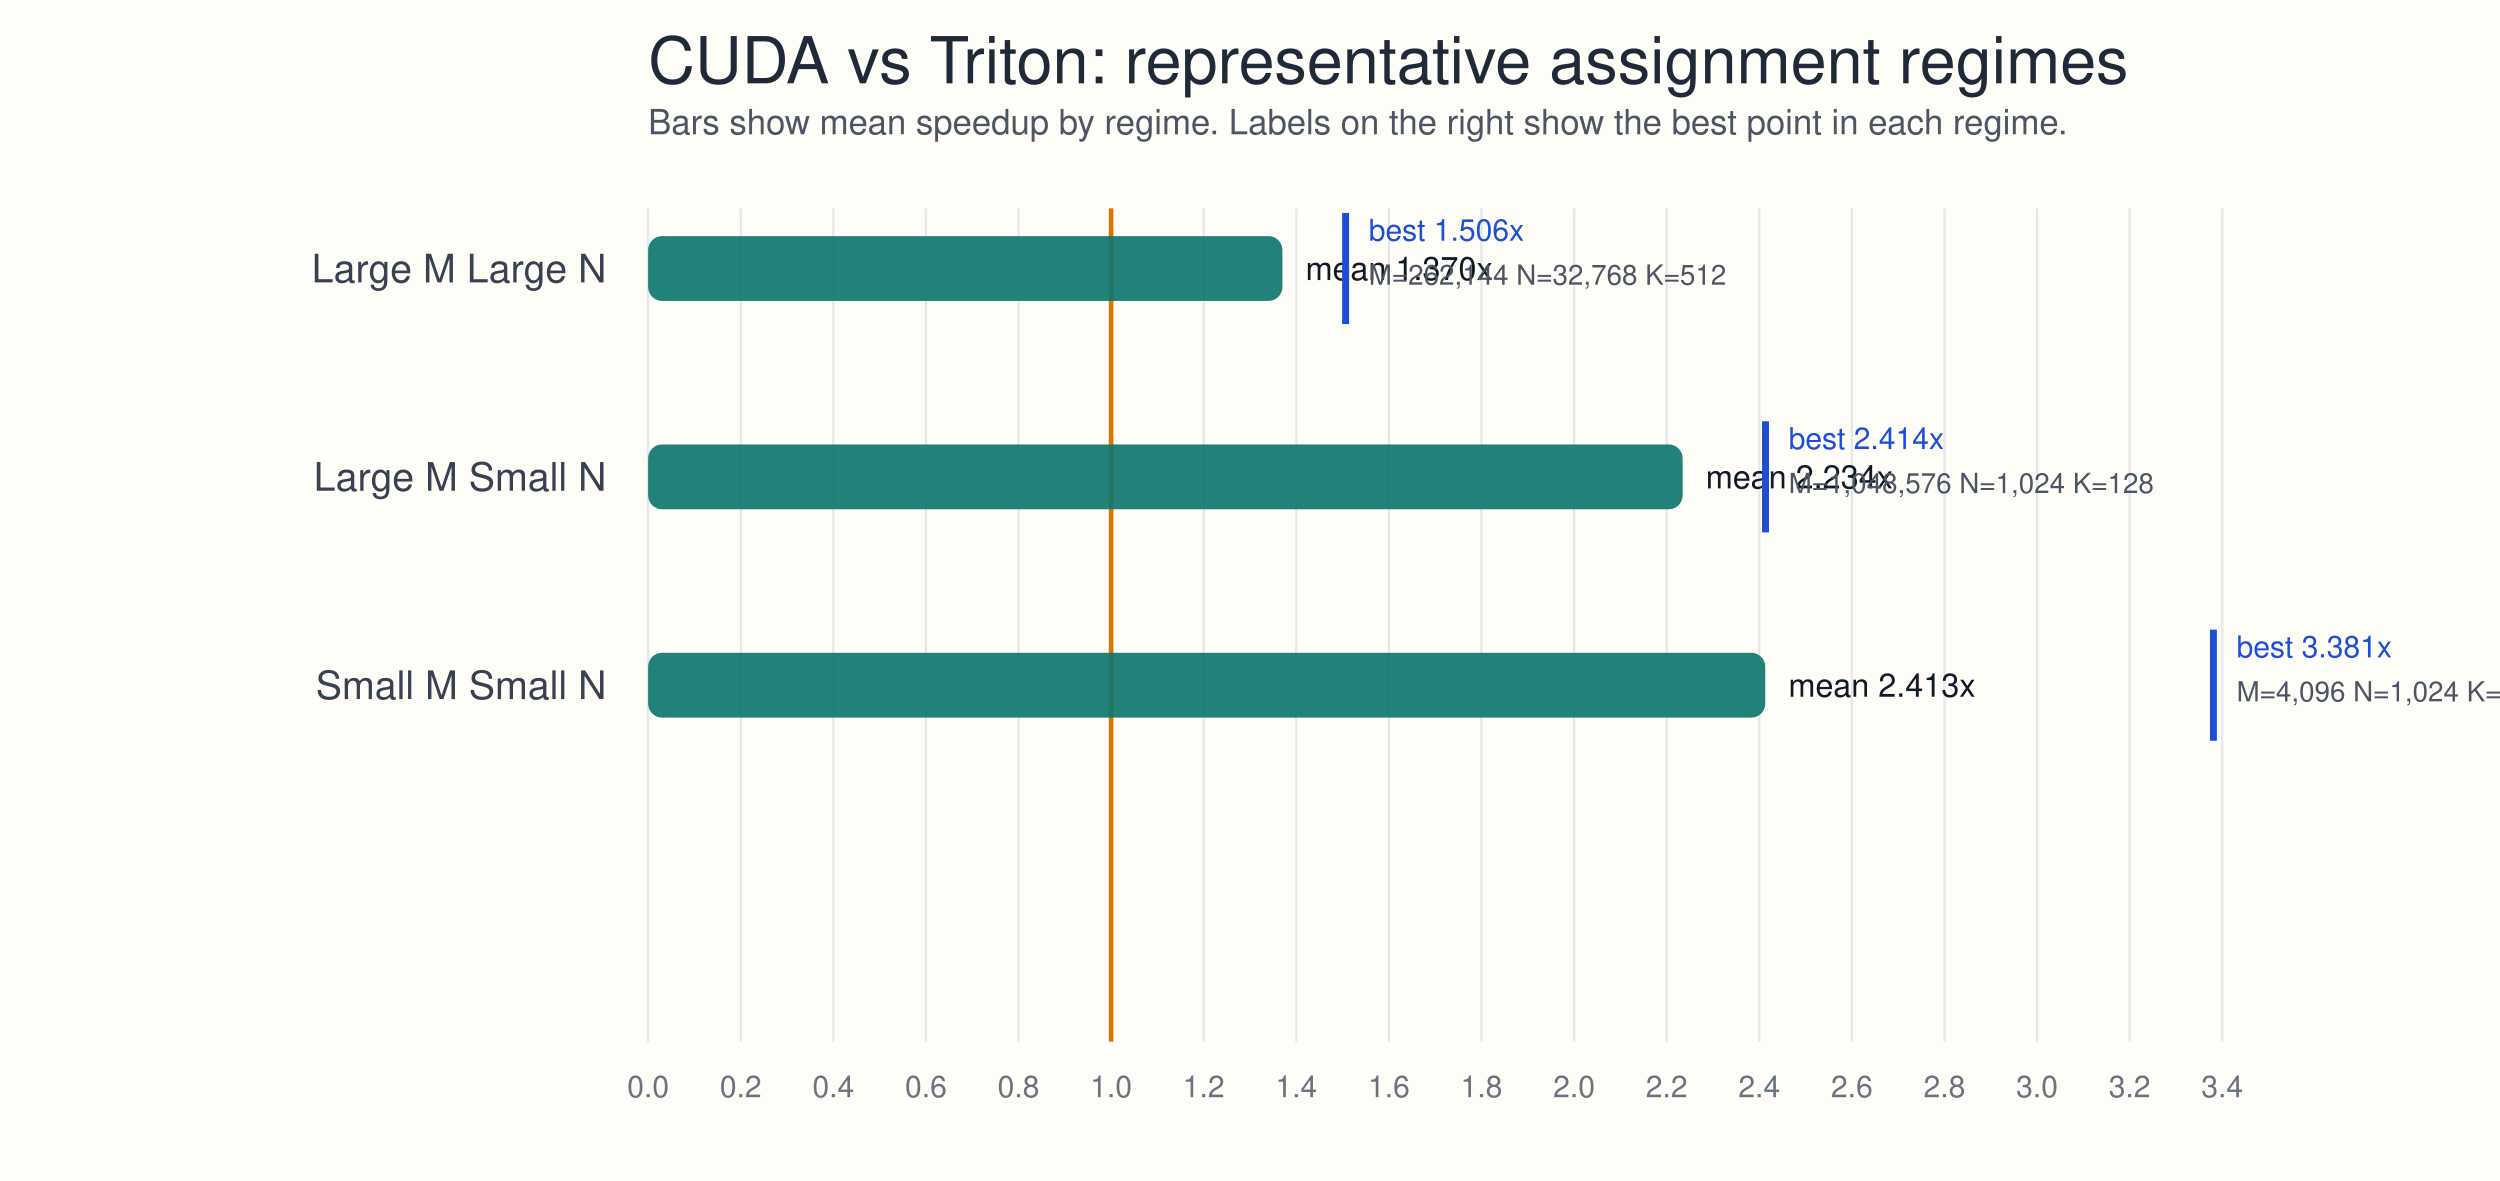
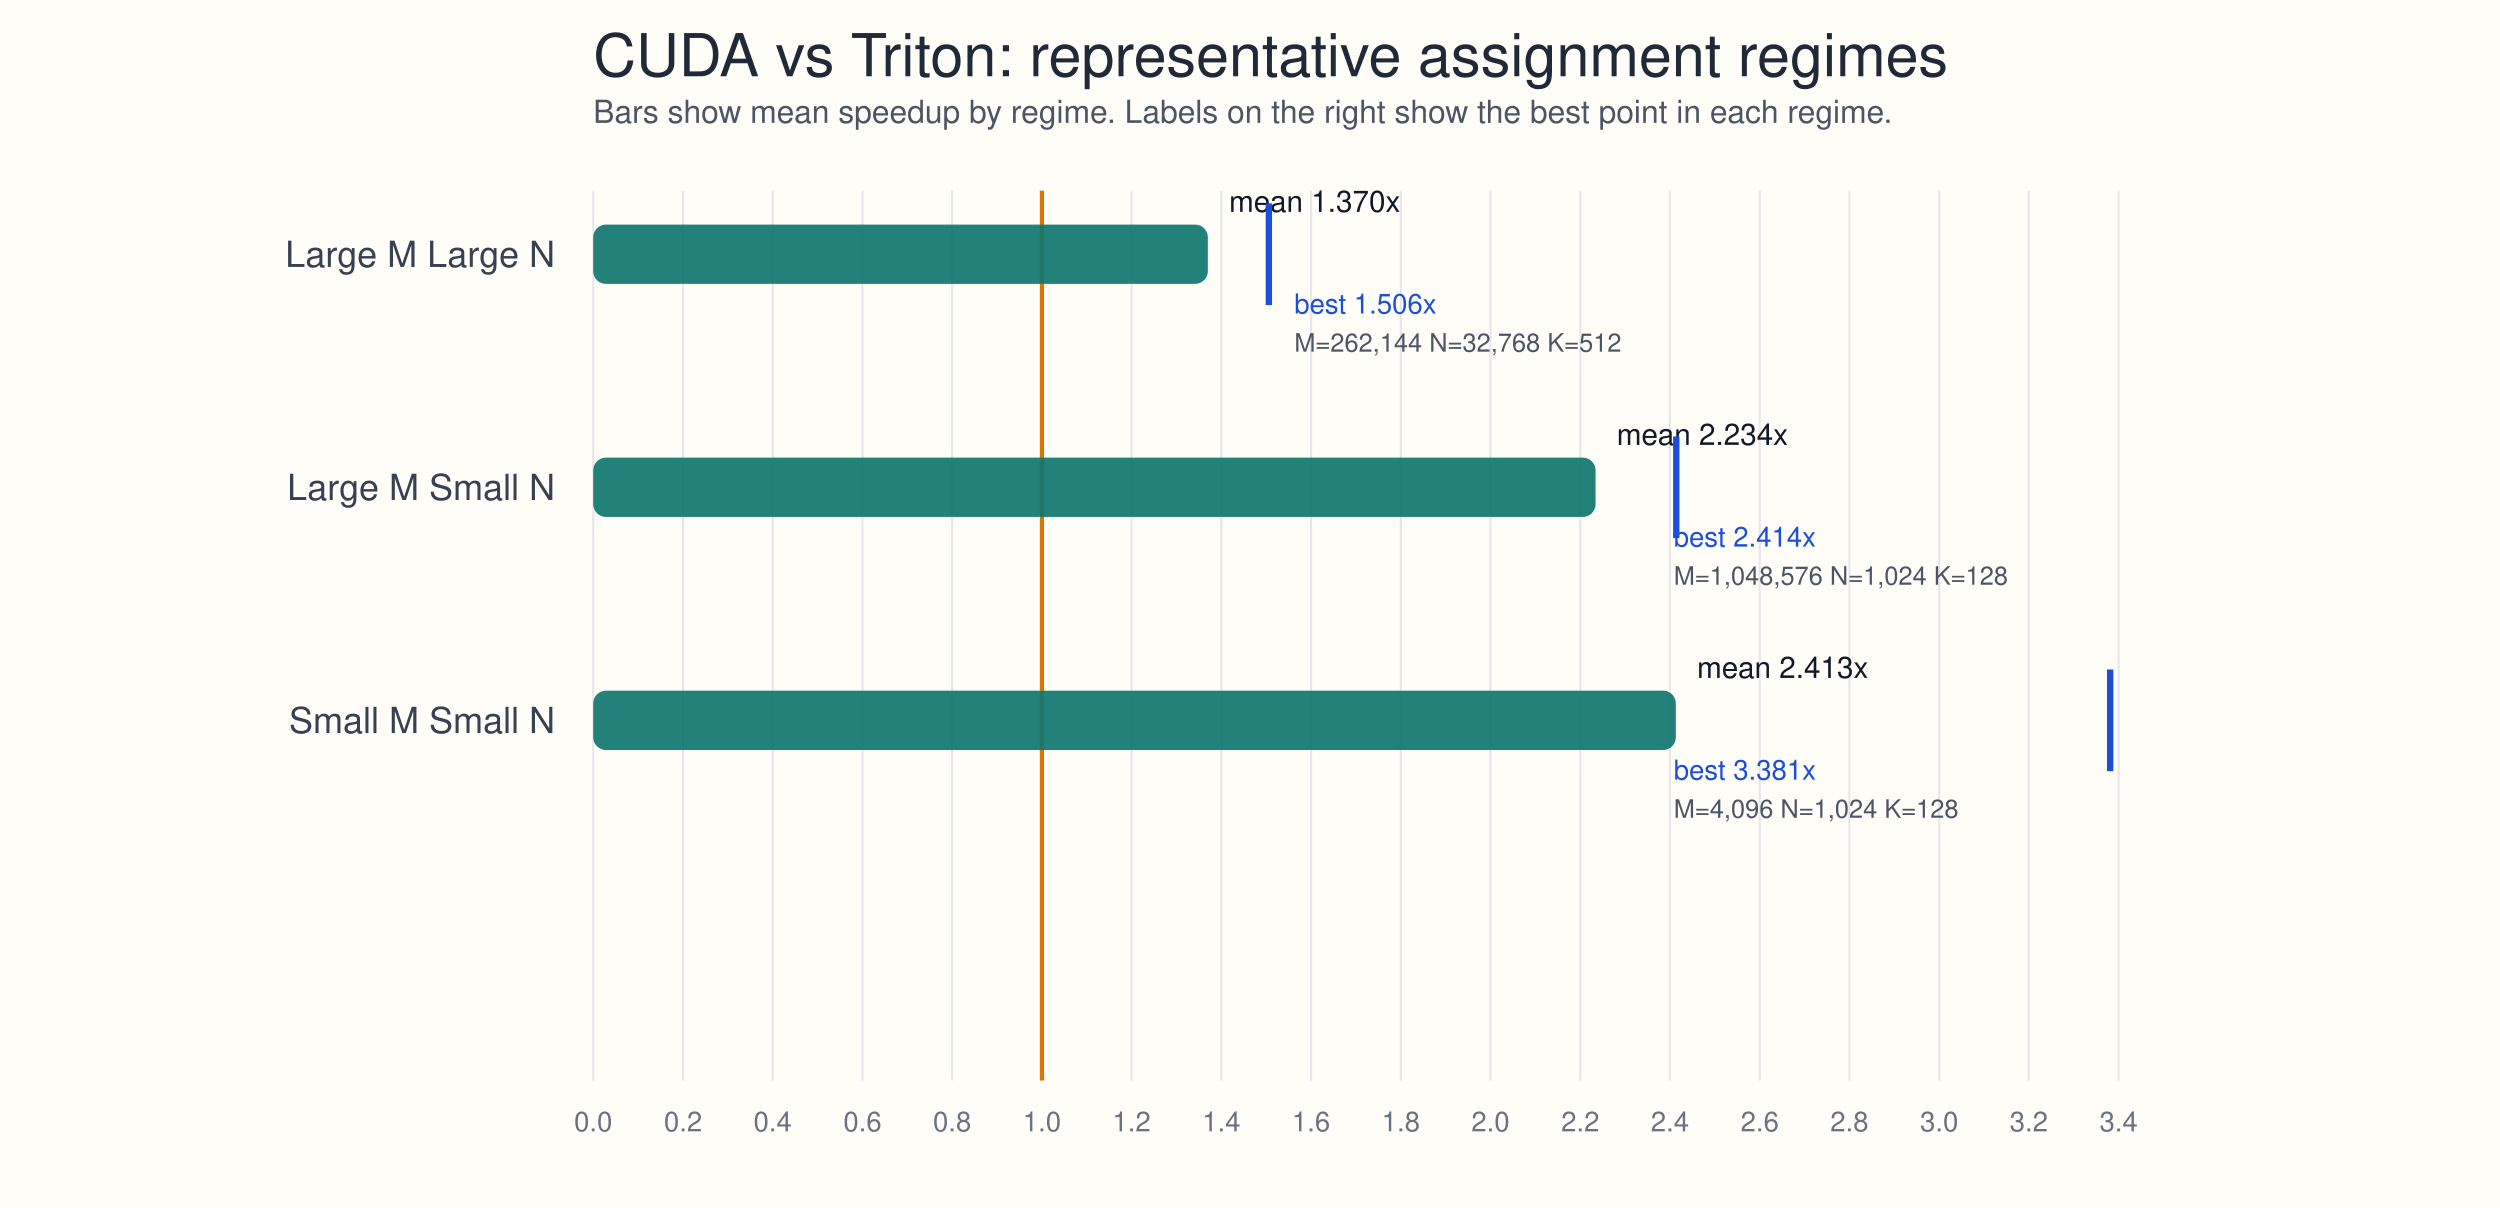
- <svg xmlns="http://www.w3.org/2000/svg" width="1080" height="510" viewBox="0 0 1080 510">
+ <svg xmlns="http://www.w3.org/2000/svg" width="1180" height="570" viewBox="0 0 1180 570">
  <rect width="100%" height="100%" fill="#fffdf8" />
  <text x="280" y="36" font-size="28" font-family="Helvetica, Arial, sans-serif" fill="#1f2937">CUDA vs Triton: representative assignment regimes</text>
  <text x="280" y="58" font-size="15" font-family="Helvetica, Arial, sans-serif" fill="#4b5563">Bars show mean speedup by regime. Labels on the right show the best point in each regime.</text>
-   <line x1="280.0" y1="90" x2="280.0" y2="450" stroke="#e5e7eb" stroke-width="1" />
-   <text x="280.0" y="474" text-anchor="middle" font-size="13" font-family="Helvetica, Arial, sans-serif" fill="#6b7280">0.0</text>
-   <line x1="320.0" y1="90" x2="320.0" y2="450" stroke="#e5e7eb" stroke-width="1" />
-   <text x="320.0" y="474" text-anchor="middle" font-size="13" font-family="Helvetica, Arial, sans-serif" fill="#6b7280">0.2</text>
-   <line x1="360.0" y1="90" x2="360.0" y2="450" stroke="#e5e7eb" stroke-width="1" />
-   <text x="360.0" y="474" text-anchor="middle" font-size="13" font-family="Helvetica, Arial, sans-serif" fill="#6b7280">0.4</text>
-   <line x1="400.0" y1="90" x2="400.0" y2="450" stroke="#e5e7eb" stroke-width="1" />
-   <text x="400.0" y="474" text-anchor="middle" font-size="13" font-family="Helvetica, Arial, sans-serif" fill="#6b7280">0.6</text>
-   <line x1="440.0" y1="90" x2="440.0" y2="450" stroke="#e5e7eb" stroke-width="1" />
-   <text x="440.0" y="474" text-anchor="middle" font-size="13" font-family="Helvetica, Arial, sans-serif" fill="#6b7280">0.8</text>
-   <line x1="480.0" y1="90" x2="480.0" y2="450" stroke="#d97706" stroke-width="2" />
-   <text x="480.0" y="474" text-anchor="middle" font-size="13" font-family="Helvetica, Arial, sans-serif" fill="#6b7280">1.0</text>
-   <line x1="520.0" y1="90" x2="520.0" y2="450" stroke="#e5e7eb" stroke-width="1" />
-   <text x="520.0" y="474" text-anchor="middle" font-size="13" font-family="Helvetica, Arial, sans-serif" fill="#6b7280">1.2</text>
-   <line x1="560.0" y1="90" x2="560.0" y2="450" stroke="#e5e7eb" stroke-width="1" />
-   <text x="560.0" y="474" text-anchor="middle" font-size="13" font-family="Helvetica, Arial, sans-serif" fill="#6b7280">1.4</text>
-   <line x1="600.0" y1="90" x2="600.0" y2="450" stroke="#e5e7eb" stroke-width="1" />
-   <text x="600.0" y="474" text-anchor="middle" font-size="13" font-family="Helvetica, Arial, sans-serif" fill="#6b7280">1.6</text>
-   <line x1="640.0" y1="90" x2="640.0" y2="450" stroke="#e5e7eb" stroke-width="1" />
-   <text x="640.0" y="474" text-anchor="middle" font-size="13" font-family="Helvetica, Arial, sans-serif" fill="#6b7280">1.8</text>
-   <line x1="680.0" y1="90" x2="680.0" y2="450" stroke="#e5e7eb" stroke-width="1" />
-   <text x="680.0" y="474" text-anchor="middle" font-size="13" font-family="Helvetica, Arial, sans-serif" fill="#6b7280">2.0</text>
-   <line x1="720.0" y1="90" x2="720.0" y2="450" stroke="#e5e7eb" stroke-width="1" />
-   <text x="720.0" y="474" text-anchor="middle" font-size="13" font-family="Helvetica, Arial, sans-serif" fill="#6b7280">2.2</text>
-   <line x1="760.0" y1="90" x2="760.0" y2="450" stroke="#e5e7eb" stroke-width="1" />
-   <text x="760.0" y="474" text-anchor="middle" font-size="13" font-family="Helvetica, Arial, sans-serif" fill="#6b7280">2.4</text>
-   <line x1="800.0" y1="90" x2="800.0" y2="450" stroke="#e5e7eb" stroke-width="1" />
-   <text x="800.0" y="474" text-anchor="middle" font-size="13" font-family="Helvetica, Arial, sans-serif" fill="#6b7280">2.6</text>
-   <line x1="840.0" y1="90" x2="840.0" y2="450" stroke="#e5e7eb" stroke-width="1" />
-   <text x="840.0" y="474" text-anchor="middle" font-size="13" font-family="Helvetica, Arial, sans-serif" fill="#6b7280">2.8</text>
-   <line x1="880.0" y1="90" x2="880.0" y2="450" stroke="#e5e7eb" stroke-width="1" />
-   <text x="880.0" y="474" text-anchor="middle" font-size="13" font-family="Helvetica, Arial, sans-serif" fill="#6b7280">3.0</text>
-   <line x1="920.0" y1="90" x2="920.0" y2="450" stroke="#e5e7eb" stroke-width="1" />
-   <text x="920.0" y="474" text-anchor="middle" font-size="13" font-family="Helvetica, Arial, sans-serif" fill="#6b7280">3.2</text>
-   <line x1="960.0" y1="90" x2="960.0" y2="450" stroke="#e5e7eb" stroke-width="1" />
-   <text x="960.0" y="474" text-anchor="middle" font-size="13" font-family="Helvetica, Arial, sans-serif" fill="#6b7280">3.4</text>
-   <text x="262" y="122.0" text-anchor="end" font-size="17" font-family="Helvetica, Arial, sans-serif" fill="#374151">Large M Large N</text>
-   <rect x="280" y="102.0" width="274.0" height="28" rx="6" fill="#0f766e" opacity="0.92" />
-   <text x="564.0" y="121.0" font-size="14" font-family="Helvetica, Arial, sans-serif" fill="#111827">mean 1.370x</text>
-   <line x1="581.3" y1="92.0" x2="581.3" y2="140.0" stroke="#1d4ed8" stroke-width="3" />
-   <text x="591.3" y="104.0" font-size="13" font-family="Helvetica, Arial, sans-serif" fill="#1d4ed8">best 1.506x</text>
-   <text x="591.3" y="123.0" font-size="12" font-family="Helvetica, Arial, sans-serif" fill="#4b5563">M=262,144 N=32,768 K=512</text>
-   <text x="262" y="212.0" text-anchor="end" font-size="17" font-family="Helvetica, Arial, sans-serif" fill="#374151">Large M Small N</text>
-   <rect x="280" y="192.0" width="446.9" height="28" rx="6" fill="#0f766e" opacity="0.92" />
-   <text x="736.9" y="211.0" font-size="14" font-family="Helvetica, Arial, sans-serif" fill="#111827">mean 2.234x</text>
-   <line x1="762.7" y1="182.0" x2="762.7" y2="230.0" stroke="#1d4ed8" stroke-width="3" />
-   <text x="772.7" y="194.0" font-size="13" font-family="Helvetica, Arial, sans-serif" fill="#1d4ed8">best 2.414x</text>
-   <text x="772.7" y="213.0" font-size="12" font-family="Helvetica, Arial, sans-serif" fill="#4b5563">M=1,048,576 N=1,024 K=128</text>
-   <text x="262" y="302.0" text-anchor="end" font-size="17" font-family="Helvetica, Arial, sans-serif" fill="#374151">Small M Small N</text>
-   <rect x="280" y="282.0" width="482.6" height="28" rx="6" fill="#0f766e" opacity="0.92" />
-   <text x="772.6" y="301.0" font-size="14" font-family="Helvetica, Arial, sans-serif" fill="#111827">mean 2.413x</text>
-   <line x1="956.2" y1="272.0" x2="956.2" y2="320.0" stroke="#1d4ed8" stroke-width="3" />
-   <text x="966.2" y="284.0" font-size="13" font-family="Helvetica, Arial, sans-serif" fill="#1d4ed8">best 3.381x</text>
-   <text x="966.2" y="303.0" font-size="12" font-family="Helvetica, Arial, sans-serif" fill="#4b5563">M=4,096 N=1,024 K=128</text>
+   <line x1="280.0" y1="90" x2="280.0" y2="510" stroke="#e5e7eb" stroke-width="1" />
+   <text x="280.0" y="534" text-anchor="middle" font-size="13" font-family="Helvetica, Arial, sans-serif" fill="#6b7280">0.0</text>
+   <line x1="322.4" y1="90" x2="322.4" y2="510" stroke="#e5e7eb" stroke-width="1" />
+   <text x="322.4" y="534" text-anchor="middle" font-size="13" font-family="Helvetica, Arial, sans-serif" fill="#6b7280">0.2</text>
+   <line x1="364.7" y1="90" x2="364.7" y2="510" stroke="#e5e7eb" stroke-width="1" />
+   <text x="364.7" y="534" text-anchor="middle" font-size="13" font-family="Helvetica, Arial, sans-serif" fill="#6b7280">0.4</text>
+   <line x1="407.1" y1="90" x2="407.1" y2="510" stroke="#e5e7eb" stroke-width="1" />
+   <text x="407.1" y="534" text-anchor="middle" font-size="13" font-family="Helvetica, Arial, sans-serif" fill="#6b7280">0.6</text>
+   <line x1="449.4" y1="90" x2="449.4" y2="510" stroke="#e5e7eb" stroke-width="1" />
+   <text x="449.4" y="534" text-anchor="middle" font-size="13" font-family="Helvetica, Arial, sans-serif" fill="#6b7280">0.8</text>
+   <line x1="491.8" y1="90" x2="491.8" y2="510" stroke="#d97706" stroke-width="2" />
+   <text x="491.8" y="534" text-anchor="middle" font-size="13" font-family="Helvetica, Arial, sans-serif" fill="#6b7280">1.0</text>
+   <line x1="534.1" y1="90" x2="534.1" y2="510" stroke="#e5e7eb" stroke-width="1" />
+   <text x="534.1" y="534" text-anchor="middle" font-size="13" font-family="Helvetica, Arial, sans-serif" fill="#6b7280">1.2</text>
+   <line x1="576.5" y1="90" x2="576.5" y2="510" stroke="#e5e7eb" stroke-width="1" />
+   <text x="576.5" y="534" text-anchor="middle" font-size="13" font-family="Helvetica, Arial, sans-serif" fill="#6b7280">1.4</text>
+   <line x1="618.8" y1="90" x2="618.8" y2="510" stroke="#e5e7eb" stroke-width="1" />
+   <text x="618.8" y="534" text-anchor="middle" font-size="13" font-family="Helvetica, Arial, sans-serif" fill="#6b7280">1.6</text>
+   <line x1="661.2" y1="90" x2="661.2" y2="510" stroke="#e5e7eb" stroke-width="1" />
+   <text x="661.2" y="534" text-anchor="middle" font-size="13" font-family="Helvetica, Arial, sans-serif" fill="#6b7280">1.8</text>
+   <line x1="703.5" y1="90" x2="703.5" y2="510" stroke="#e5e7eb" stroke-width="1" />
+   <text x="703.5" y="534" text-anchor="middle" font-size="13" font-family="Helvetica, Arial, sans-serif" fill="#6b7280">2.0</text>
+   <line x1="745.9" y1="90" x2="745.9" y2="510" stroke="#e5e7eb" stroke-width="1" />
+   <text x="745.9" y="534" text-anchor="middle" font-size="13" font-family="Helvetica, Arial, sans-serif" fill="#6b7280">2.2</text>
+   <line x1="788.2" y1="90" x2="788.2" y2="510" stroke="#e5e7eb" stroke-width="1" />
+   <text x="788.2" y="534" text-anchor="middle" font-size="13" font-family="Helvetica, Arial, sans-serif" fill="#6b7280">2.4</text>
+   <line x1="830.6" y1="90" x2="830.6" y2="510" stroke="#e5e7eb" stroke-width="1" />
+   <text x="830.6" y="534" text-anchor="middle" font-size="13" font-family="Helvetica, Arial, sans-serif" fill="#6b7280">2.6</text>
+   <line x1="872.9" y1="90" x2="872.9" y2="510" stroke="#e5e7eb" stroke-width="1" />
+   <text x="872.9" y="534" text-anchor="middle" font-size="13" font-family="Helvetica, Arial, sans-serif" fill="#6b7280">2.8</text>
+   <line x1="915.3" y1="90" x2="915.3" y2="510" stroke="#e5e7eb" stroke-width="1" />
+   <text x="915.3" y="534" text-anchor="middle" font-size="13" font-family="Helvetica, Arial, sans-serif" fill="#6b7280">3.0</text>
+   <line x1="957.6" y1="90" x2="957.6" y2="510" stroke="#e5e7eb" stroke-width="1" />
+   <text x="957.6" y="534" text-anchor="middle" font-size="13" font-family="Helvetica, Arial, sans-serif" fill="#6b7280">3.2</text>
+   <line x1="1000.0" y1="90" x2="1000.0" y2="510" stroke="#e5e7eb" stroke-width="1" />
+   <text x="1000.0" y="534" text-anchor="middle" font-size="13" font-family="Helvetica, Arial, sans-serif" fill="#6b7280">3.4</text>
+   <text x="262" y="126.0" text-anchor="end" font-size="17" font-family="Helvetica, Arial, sans-serif" fill="#374151">Large M Large N</text>
+   <rect x="280" y="106.0" width="290.1" height="28" rx="6" fill="#0f766e" opacity="0.92" />
+   <text x="580.1" y="100.0" font-size="14" font-family="Helvetica, Arial, sans-serif" fill="#111827">mean 1.370x</text>
+   <line x1="598.9" y1="96.0" x2="598.9" y2="144.0" stroke="#1d4ed8" stroke-width="3" />
+   <text x="610.9" y="148.0" font-size="13" font-family="Helvetica, Arial, sans-serif" fill="#1d4ed8">best 1.506x</text>
+   <text x="610.9" y="166.0" font-size="12" font-family="Helvetica, Arial, sans-serif" fill="#4b5563">M=262,144 N=32,768 K=512</text>
+   <text x="262" y="236.0" text-anchor="end" font-size="17" font-family="Helvetica, Arial, sans-serif" fill="#374151">Large M Small N</text>
+   <rect x="280" y="216.0" width="473.1" height="28" rx="6" fill="#0f766e" opacity="0.92" />
+   <text x="763.1" y="210.0" font-size="14" font-family="Helvetica, Arial, sans-serif" fill="#111827">mean 2.234x</text>
+   <line x1="791.2" y1="206.0" x2="791.2" y2="254.0" stroke="#1d4ed8" stroke-width="3" />
+   <text x="790.0" y="258.0" font-size="13" font-family="Helvetica, Arial, sans-serif" fill="#1d4ed8">best 2.414x</text>
+   <text x="790.0" y="276.0" font-size="12" font-family="Helvetica, Arial, sans-serif" fill="#4b5563">M=1,048,576 N=1,024 K=128</text>
+   <text x="262" y="346.0" text-anchor="end" font-size="17" font-family="Helvetica, Arial, sans-serif" fill="#374151">Small M Small N</text>
+   <rect x="280" y="326.0" width="511.0" height="28" rx="6" fill="#0f766e" opacity="0.92" />
+   <text x="801.0" y="320.0" font-size="14" font-family="Helvetica, Arial, sans-serif" fill="#111827">mean 2.413x</text>
+   <line x1="996.0" y1="316.0" x2="996.0" y2="364.0" stroke="#1d4ed8" stroke-width="3" />
+   <text x="790.0" y="368.0" font-size="13" font-family="Helvetica, Arial, sans-serif" fill="#1d4ed8">best 3.381x</text>
+   <text x="790.0" y="386.0" font-size="12" font-family="Helvetica, Arial, sans-serif" fill="#4b5563">M=4,096 N=1,024 K=128</text>
</svg>
